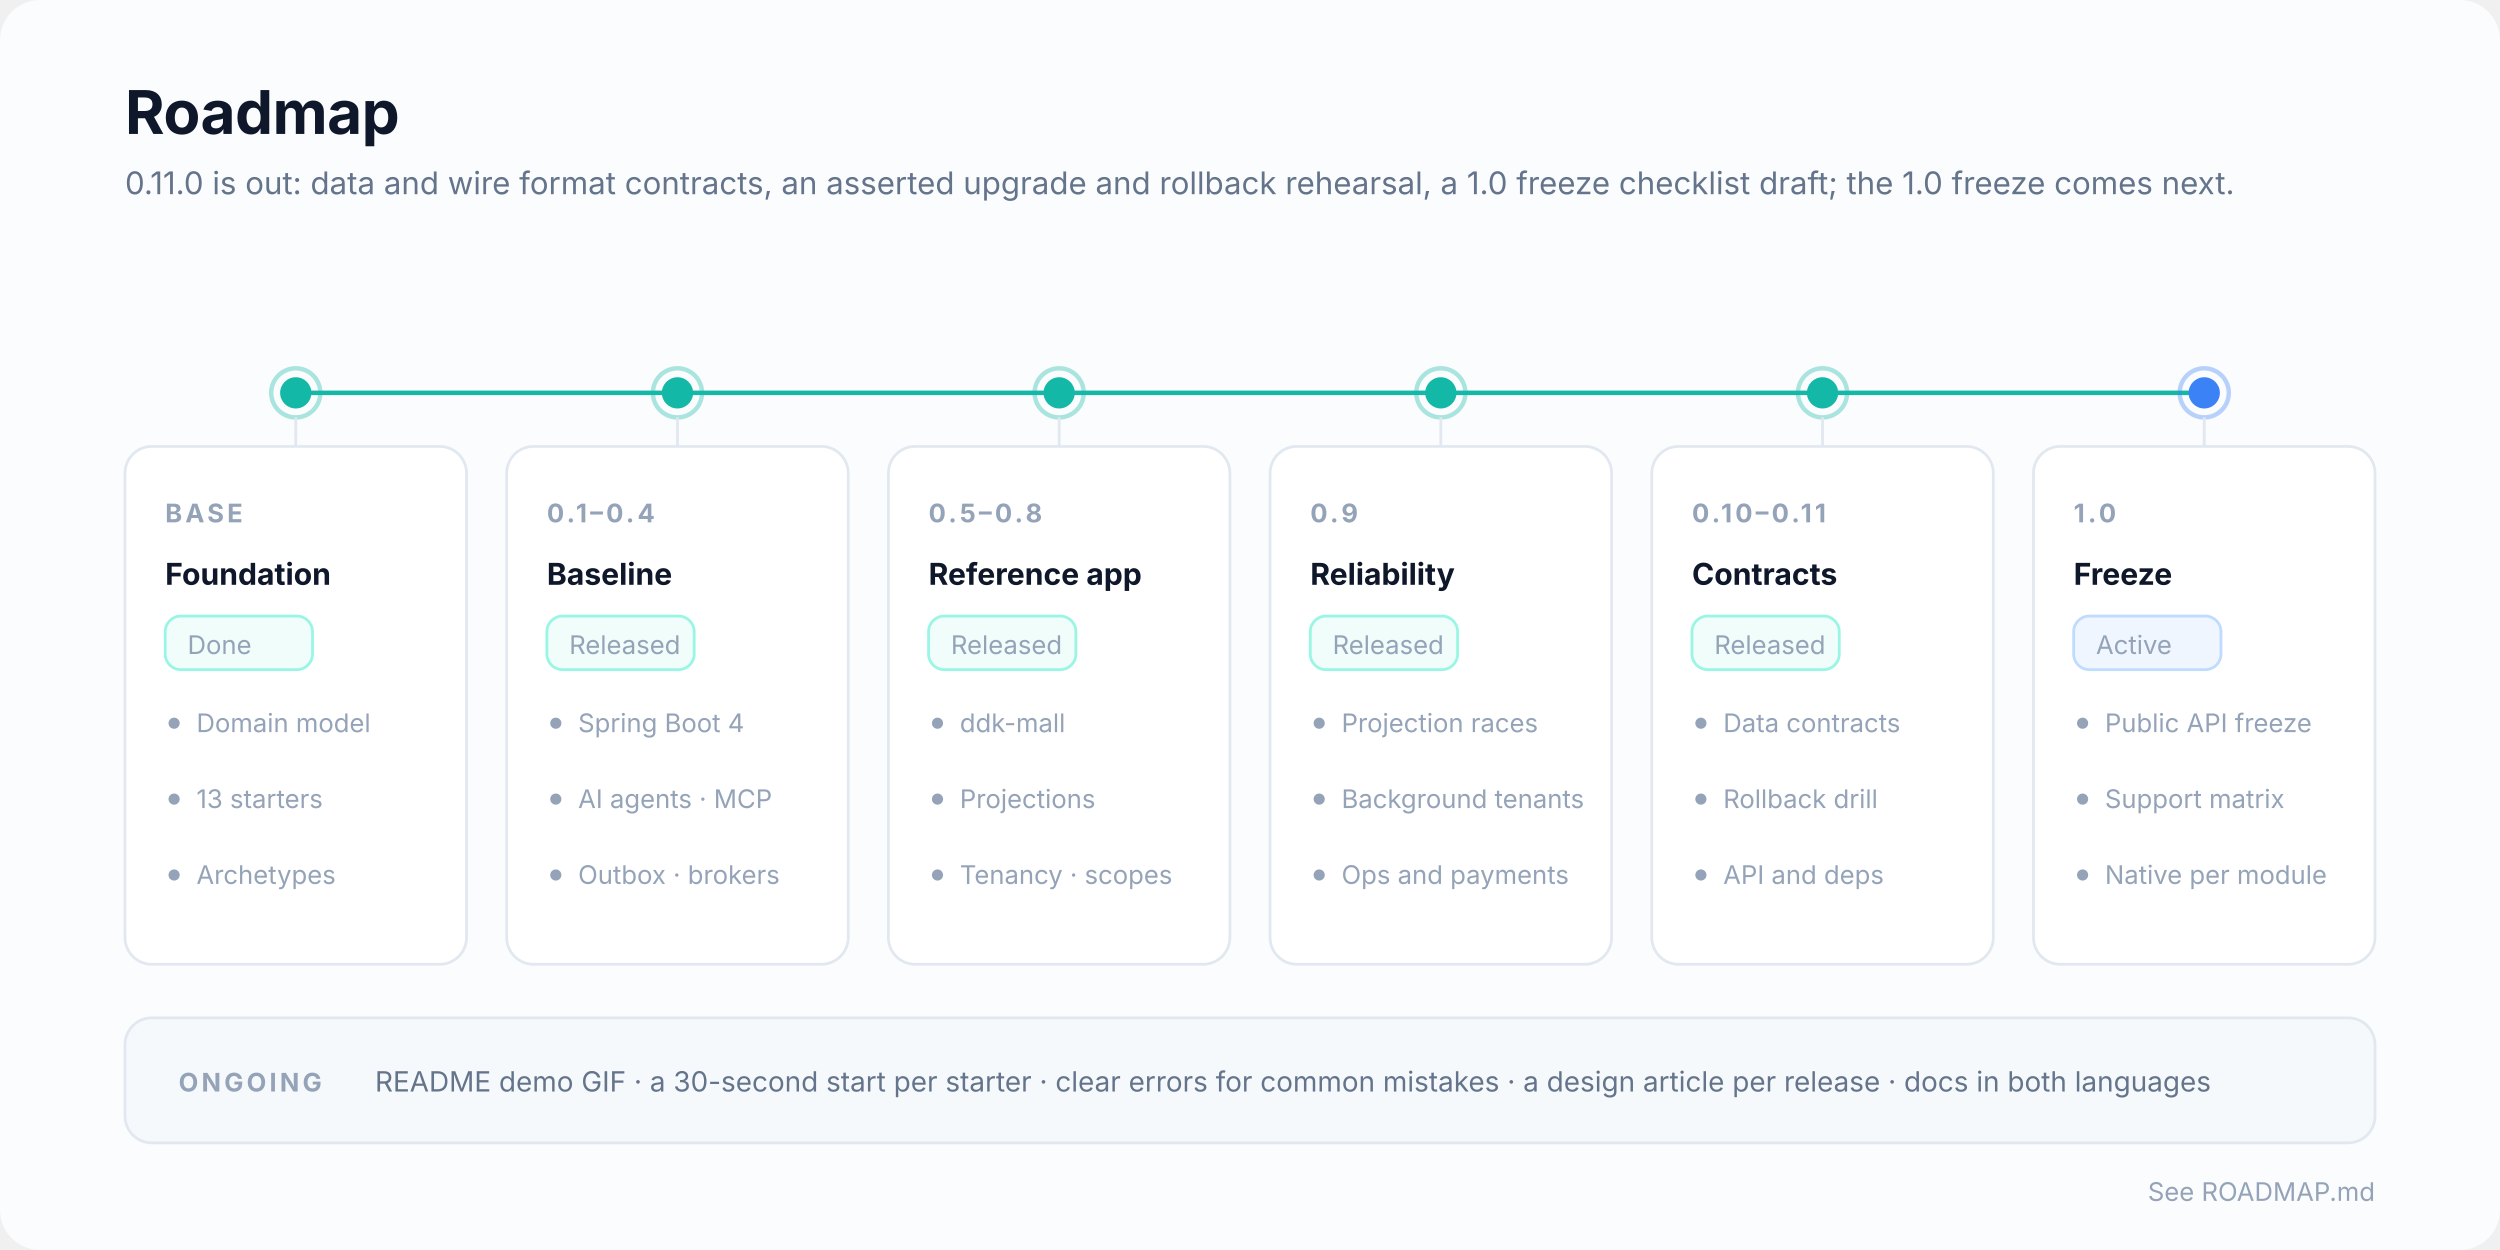
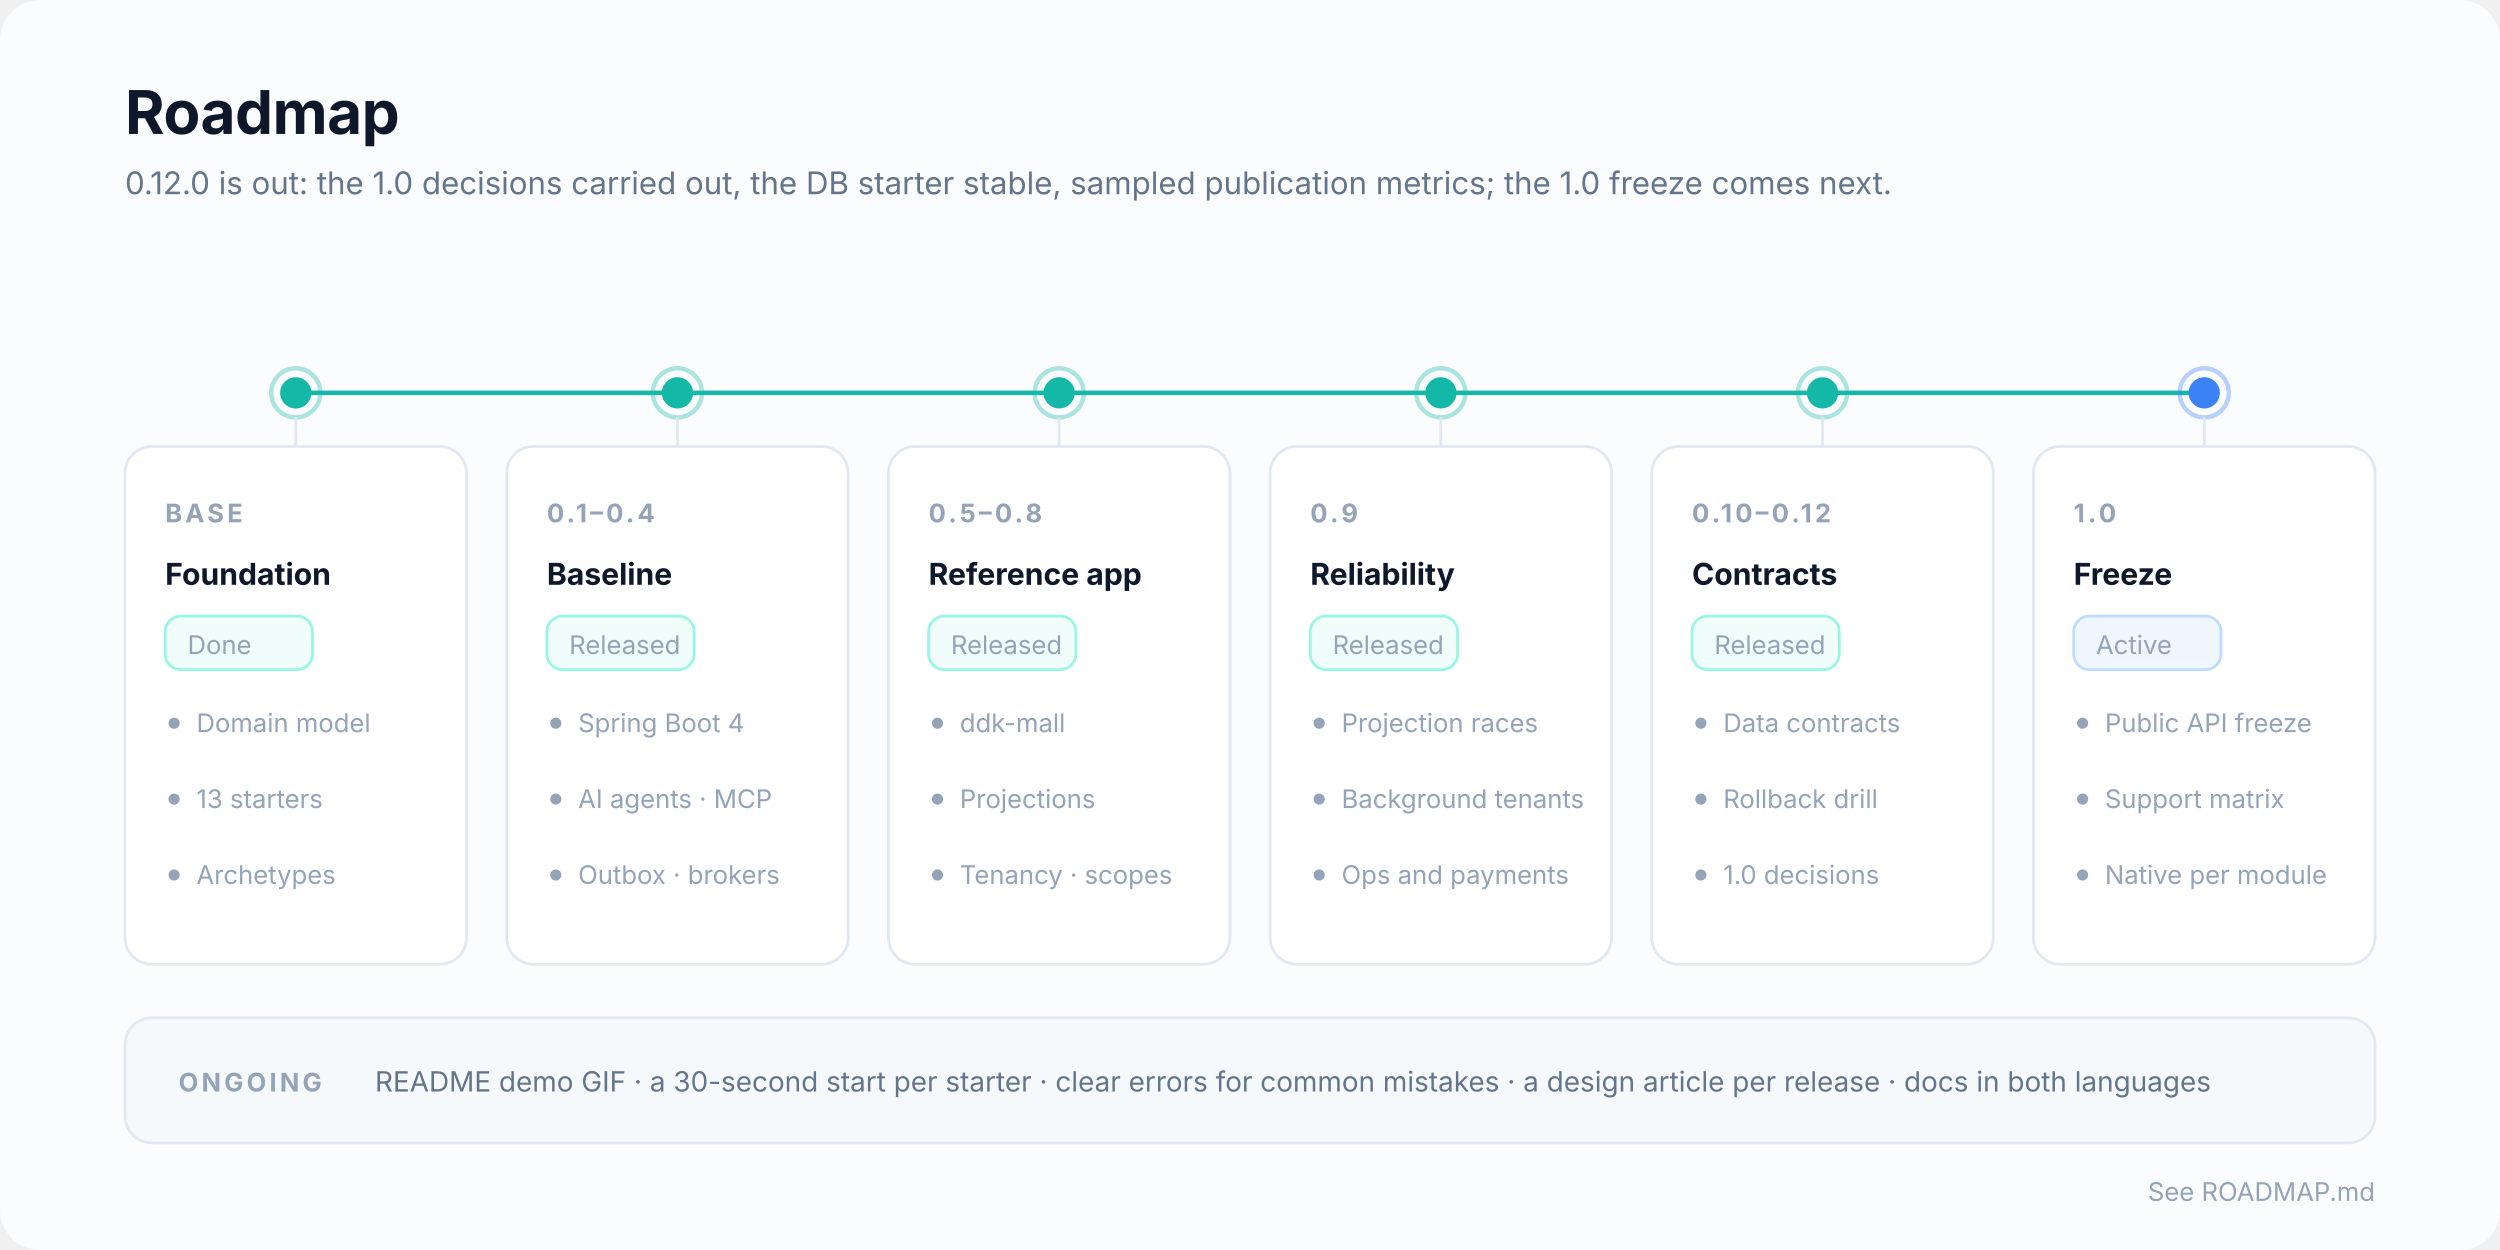
<svg xmlns="http://www.w3.org/2000/svg" viewBox="0 0 1120 560" width="1120" height="560" role="img" aria-labelledby="ttl dsc" style="max-width:100%;height:auto">
  <defs>
    <marker id="ar" viewBox="0 0 10 10" refX="9" refY="5" markerWidth="7" markerHeight="7" orient="auto-start-reverse">
      <path class="mk" d="M0 0 L10 5 L0 10 z" />
    </marker>
    <marker id="ar-b" viewBox="0 0 10 10" refX="9" refY="5" markerWidth="7" markerHeight="7" orient="auto-start-reverse">
      <path class="mk-b" d="M0 0 L10 5 L0 10 z" />
    </marker>
    <marker id="ar-v" viewBox="0 0 10 10" refX="9" refY="5" markerWidth="7" markerHeight="7" orient="auto-start-reverse">
      <path class="mk-v" d="M0 0 L10 5 L0 10 z" />
    </marker>
  </defs>
  <style>
    text{font-family:-apple-system,BlinkMacSystemFont,"Segoe UI","PingFang SC","Hiragino Sans GB","Microsoft YaHei",Inter,Roboto,sans-serif;}
    .bg{fill:#FBFCFE}
    .title{font-size:27px;font-weight:700;fill:#0F172A;letter-spacing:-.2px}
    .sub{font-size:14px;font-weight:400;fill:#64748B}
    .kicker{font-size:11.5px;font-weight:700;fill:#94A3B8;letter-spacing:1.4px}
    .lbl{font-size:15px;font-weight:650;fill:#0F172A}
    .lbl-sm{font-size:13.5px;font-weight:650;fill:#0F172A}
    .txt{font-size:12.5px;font-weight:400;fill:#64748B}
    .txt-xs{font-size:11.5px;font-weight:400;fill:#94A3B8}
    .mono{font-family:ui-monospace,SFMono-Regular,Menlo,Consolas,"Liberation Mono",monospace;font-size:12px;font-weight:500;fill:#334155}
    .mono-sm{font-family:ui-monospace,SFMono-Regular,Menlo,Consolas,"Liberation Mono",monospace;font-size:11px;font-weight:500;fill:#64748B}
    .edgelbl{font-size:11.5px;font-weight:500;fill:#64748B}

    .card{fill:#FFFFFF;stroke:#E2E8F0;stroke-width:1.25}
    .group{fill:#F1F5F9;fill-opacity:.55;stroke:#E2E8F0;stroke-width:1.25}
    .blue{fill:#EFF6FF;stroke:#BFDBFE;stroke-width:1.25}
    .teal{fill:#F0FDFA;stroke:#99F6E4;stroke-width:1.25}
    .violet{fill:#F5F3FF;stroke:#DDD6FE;stroke-width:1.25}
    .amber{fill:#FFFBEB;stroke:#FDE68A;stroke-width:1.25}
    .rose{fill:#FFF1F2;stroke:#FECDD3;stroke-width:1.25}
    .slate{fill:#F8FAFC;stroke:#E2E8F0;stroke-width:1.25}

    .t-blue{fill:#1D4ED8} .t-teal{fill:#0F766E} .t-violet{fill:#6D28D9}
    .t-amber{fill:#B45309} .t-rose{fill:#BE123C} .t-ink{fill:#0F172A}

    .edge{stroke:#94A3B8;stroke-width:1.6;fill:none;marker-end:url(#ar)}
    .edge-b{stroke:#3B82F6;stroke-width:1.8;fill:none;marker-end:url(#ar-b)}
    .edge-v{stroke:#8B5CF6;stroke-width:1.6;fill:none;stroke-dasharray:6 5;marker-end:url(#ar-v)}
    .edge-x{stroke:#F43F5E;stroke-width:1.6;fill:none;stroke-dasharray:5 5}
    .rail{stroke:#E2E8F0;stroke-width:2;fill:none}
    .hair{stroke:#E2E8F0;stroke-width:1.25;fill:none}
    .mk{fill:#94A3B8} .mk-b{fill:#3B82F6} .mk-v{fill:#8B5CF6}

    @media (prefers-color-scheme: dark) {
      .bg{fill:#0B1120}
      .title{fill:#F1F5F9} .sub{fill:#94A3B8} .kicker{fill:#64748B}
      .lbl,.lbl-sm{fill:#E2E8F0} .txt{fill:#94A3B8} .txt-xs{fill:#64748B}
      .mono{fill:#CBD5E1} .mono-sm{fill:#94A3B8} .edgelbl{fill:#94A3B8}
      .card{fill:#111827;stroke:#283548}
      .group{fill:#0F172A;fill-opacity:.7;stroke:#1E293B}
      .blue{fill:#111E38;stroke:#1E40AF}
      .teal{fill:#0C2620;stroke:#115E59}
      .violet{fill:#1A1333;stroke:#5B21B6}
      .amber{fill:#271B08;stroke:#92400E}
      .rose{fill:#2A0F17;stroke:#9F1239}
      .slate{fill:#131C2B;stroke:#283548}
      .t-blue{fill:#93C5FD} .t-teal{fill:#5EEAD4} .t-violet{fill:#C4B5FD}
      .t-amber{fill:#FCD34D} .t-rose{fill:#FDA4AF} .t-ink{fill:#E2E8F0}
      .edge{stroke:#64748B} .edge-b{stroke:#60A5FA} .edge-v{stroke:#A78BFA}
      .edge-x{stroke:#FB7185}
      .rail{stroke:#1E293B} .hair{stroke:#1E293B}
      .mk{fill:#64748B} .mk-b{fill:#60A5FA} .mk-v{fill:#A78BFA}
    }
</style>
  <rect class="bg" width="1120" height="560" rx="18" />
  <text class="title" x="56" y="60">Roadmap</text>
-   <text class="sub" x="56" y="87">0.11.0 is out: data and wire format contracts, an asserted upgrade and rollback rehearsal, a 1.0 freeze checklist draft; the 1.0 freeze comes next.</text>
+   <text class="sub" x="56" y="87">0.12.0 is out: the 1.0 decisions carried out, the DB starter stable, sampled publication metrics; the 1.0 freeze comes next.</text>
  <path class="rail" d="M132.5 176 L987.5 176" />
  <path d="M132.5 176 L987.5 176" stroke="#14B8A6" stroke-width="2" fill="none" />
  <rect x="56" y="200" width="153" height="232" rx="12" class="card" />
  <circle cx="132.5" cy="176" r="7" fill="#14B8A6" />
  <circle cx="132.5" cy="176" r="11" fill="none" stroke="#14B8A6" stroke-opacity=".35" stroke-width="2" />
  <path class="hair" d="M132.5 187 L132.5 200" />
  <text class="kicker" x="74" y="234">BASE</text>
  <text class="lbl-sm" x="74" y="262">Foundation</text>
  <rect x="74" y="276" width="66" height="24" rx="7" class="teal" />
  <text class="txt-xs" x="84" y="293">Done</text>
  <circle cx="78" cy="324" r="2.5" fill="#94A3B8" />
  <text class="txt-xs" x="88" y="328">Domain model</text>
  <circle cx="78" cy="358" r="2.5" fill="#94A3B8" />
  <text class="txt-xs" x="88" y="362">13 starters</text>
  <circle cx="78" cy="392" r="2.5" fill="#94A3B8" />
  <text class="txt-xs" x="88" y="396">Archetypes</text>
  <rect x="227" y="200" width="153" height="232" rx="12" class="card" />
  <circle cx="303.5" cy="176" r="7" fill="#14B8A6" />
  <circle cx="303.5" cy="176" r="11" fill="none" stroke="#14B8A6" stroke-opacity=".35" stroke-width="2" />
  <path class="hair" d="M303.5 187 L303.5 200" />
  <text class="kicker" x="245" y="234">0.1–0.4</text>
  <text class="lbl-sm" x="245" y="262">Baseline</text>
  <rect x="245" y="276" width="66" height="24" rx="7" class="teal" />
  <text class="txt-xs" x="255" y="293">Released</text>
  <circle cx="249" cy="324" r="2.5" fill="#94A3B8" />
  <text class="txt-xs" x="259" y="328">Spring Boot 4</text>
  <circle cx="249" cy="358" r="2.5" fill="#94A3B8" />
  <text class="txt-xs" x="259" y="362">AI agents · MCP</text>
  <circle cx="249" cy="392" r="2.5" fill="#94A3B8" />
  <text class="txt-xs" x="259" y="396">Outbox · brokers</text>
  <rect x="398" y="200" width="153" height="232" rx="12" class="card" />
  <circle cx="474.5" cy="176" r="7" fill="#14B8A6" />
  <circle cx="474.5" cy="176" r="11" fill="none" stroke="#14B8A6" stroke-opacity=".35" stroke-width="2" />
  <path class="hair" d="M474.5 187 L474.5 200" />
  <text class="kicker" x="416" y="234">0.5–0.8</text>
  <text class="lbl-sm" x="416" y="262">Reference app</text>
  <rect x="416" y="276" width="66" height="24" rx="7" class="teal" />
  <text class="txt-xs" x="426" y="293">Released</text>
  <circle cx="420" cy="324" r="2.5" fill="#94A3B8" />
  <text class="txt-xs" x="430" y="328">ddk-mall</text>
  <circle cx="420" cy="358" r="2.5" fill="#94A3B8" />
  <text class="txt-xs" x="430" y="362">Projections</text>
  <circle cx="420" cy="392" r="2.5" fill="#94A3B8" />
  <text class="txt-xs" x="430" y="396">Tenancy · scopes</text>
  <rect x="569" y="200" width="153" height="232" rx="12" class="card" />
  <circle cx="645.5" cy="176" r="7" fill="#14B8A6" />
  <circle cx="645.5" cy="176" r="11" fill="none" stroke="#14B8A6" stroke-opacity=".35" stroke-width="2" />
  <path class="hair" d="M645.5 187 L645.5 200" />
  <text class="kicker" x="587" y="234">0.9</text>
  <text class="lbl-sm" x="587" y="262">Reliability</text>
  <rect x="587" y="276" width="66" height="24" rx="7" class="teal" />
  <text class="txt-xs" x="597" y="293">Released</text>
  <circle cx="591" cy="324" r="2.5" fill="#94A3B8" />
  <text class="txt-xs" x="601" y="328">Projection races</text>
  <circle cx="591" cy="358" r="2.5" fill="#94A3B8" />
  <text class="txt-xs" x="601" y="362">Background tenants</text>
  <circle cx="591" cy="392" r="2.5" fill="#94A3B8" />
  <text class="txt-xs" x="601" y="396">Ops and payments</text>
  <rect x="740" y="200" width="153" height="232" rx="12" class="card" />
  <circle cx="816.5" cy="176" r="7" fill="#14B8A6" />
  <circle cx="816.5" cy="176" r="11" fill="none" stroke="#14B8A6" stroke-opacity=".35" stroke-width="2" />
  <path class="hair" d="M816.5 187 L816.5 200" />
-   <text class="kicker" x="758" y="234">0.10–0.11</text>
+   <text class="kicker" x="758" y="234">0.10–0.12</text>
  <text class="lbl-sm" x="758" y="262">Contracts</text>
  <rect x="758" y="276" width="66" height="24" rx="7" class="teal" />
  <text class="txt-xs" x="768" y="293">Released</text>
  <circle cx="762" cy="324" r="2.5" fill="#94A3B8" />
  <text class="txt-xs" x="772" y="328">Data contracts</text>
  <circle cx="762" cy="358" r="2.5" fill="#94A3B8" />
  <text class="txt-xs" x="772" y="362">Rollback drill</text>
  <circle cx="762" cy="392" r="2.5" fill="#94A3B8" />
-   <text class="txt-xs" x="772" y="396">API and deps</text>
+   <text class="txt-xs" x="772" y="396">1.0 decisions</text>
  <rect x="911" y="200" width="153" height="232" rx="12" class="card" />
  <circle cx="987.5" cy="176" r="7" fill="#3B82F6" />
  <circle cx="987.5" cy="176" r="11" fill="none" stroke="#3B82F6" stroke-opacity=".35" stroke-width="2" />
  <path class="hair" d="M987.5 187 L987.5 200" />
  <text class="kicker" x="929" y="234">1.0</text>
  <text class="lbl-sm" x="929" y="262">Freeze</text>
  <rect x="929" y="276" width="66" height="24" rx="7" class="blue" />
  <text class="txt-xs" x="939" y="293">Active</text>
  <circle cx="933" cy="324" r="2.5" fill="#94A3B8" />
  <text class="txt-xs" x="943" y="328">Public API freeze</text>
  <circle cx="933" cy="358" r="2.5" fill="#94A3B8" />
  <text class="txt-xs" x="943" y="362">Support matrix</text>
  <circle cx="933" cy="392" r="2.5" fill="#94A3B8" />
  <text class="txt-xs" x="943" y="396">Native per module</text>
  <rect x="56" y="456" width="1008" height="56" rx="12" class="group" />
  <text class="kicker" x="80" y="489">ONGOING</text>
  <text class="txt" x="168" y="489">README demo GIF · a 30-second start per starter · clear errors for common mistakes · a design article per release · docs in both languages</text>
  <text class="txt-xs" x="1064" y="538" text-anchor="end">See ROADMAP.md</text>
</svg>
